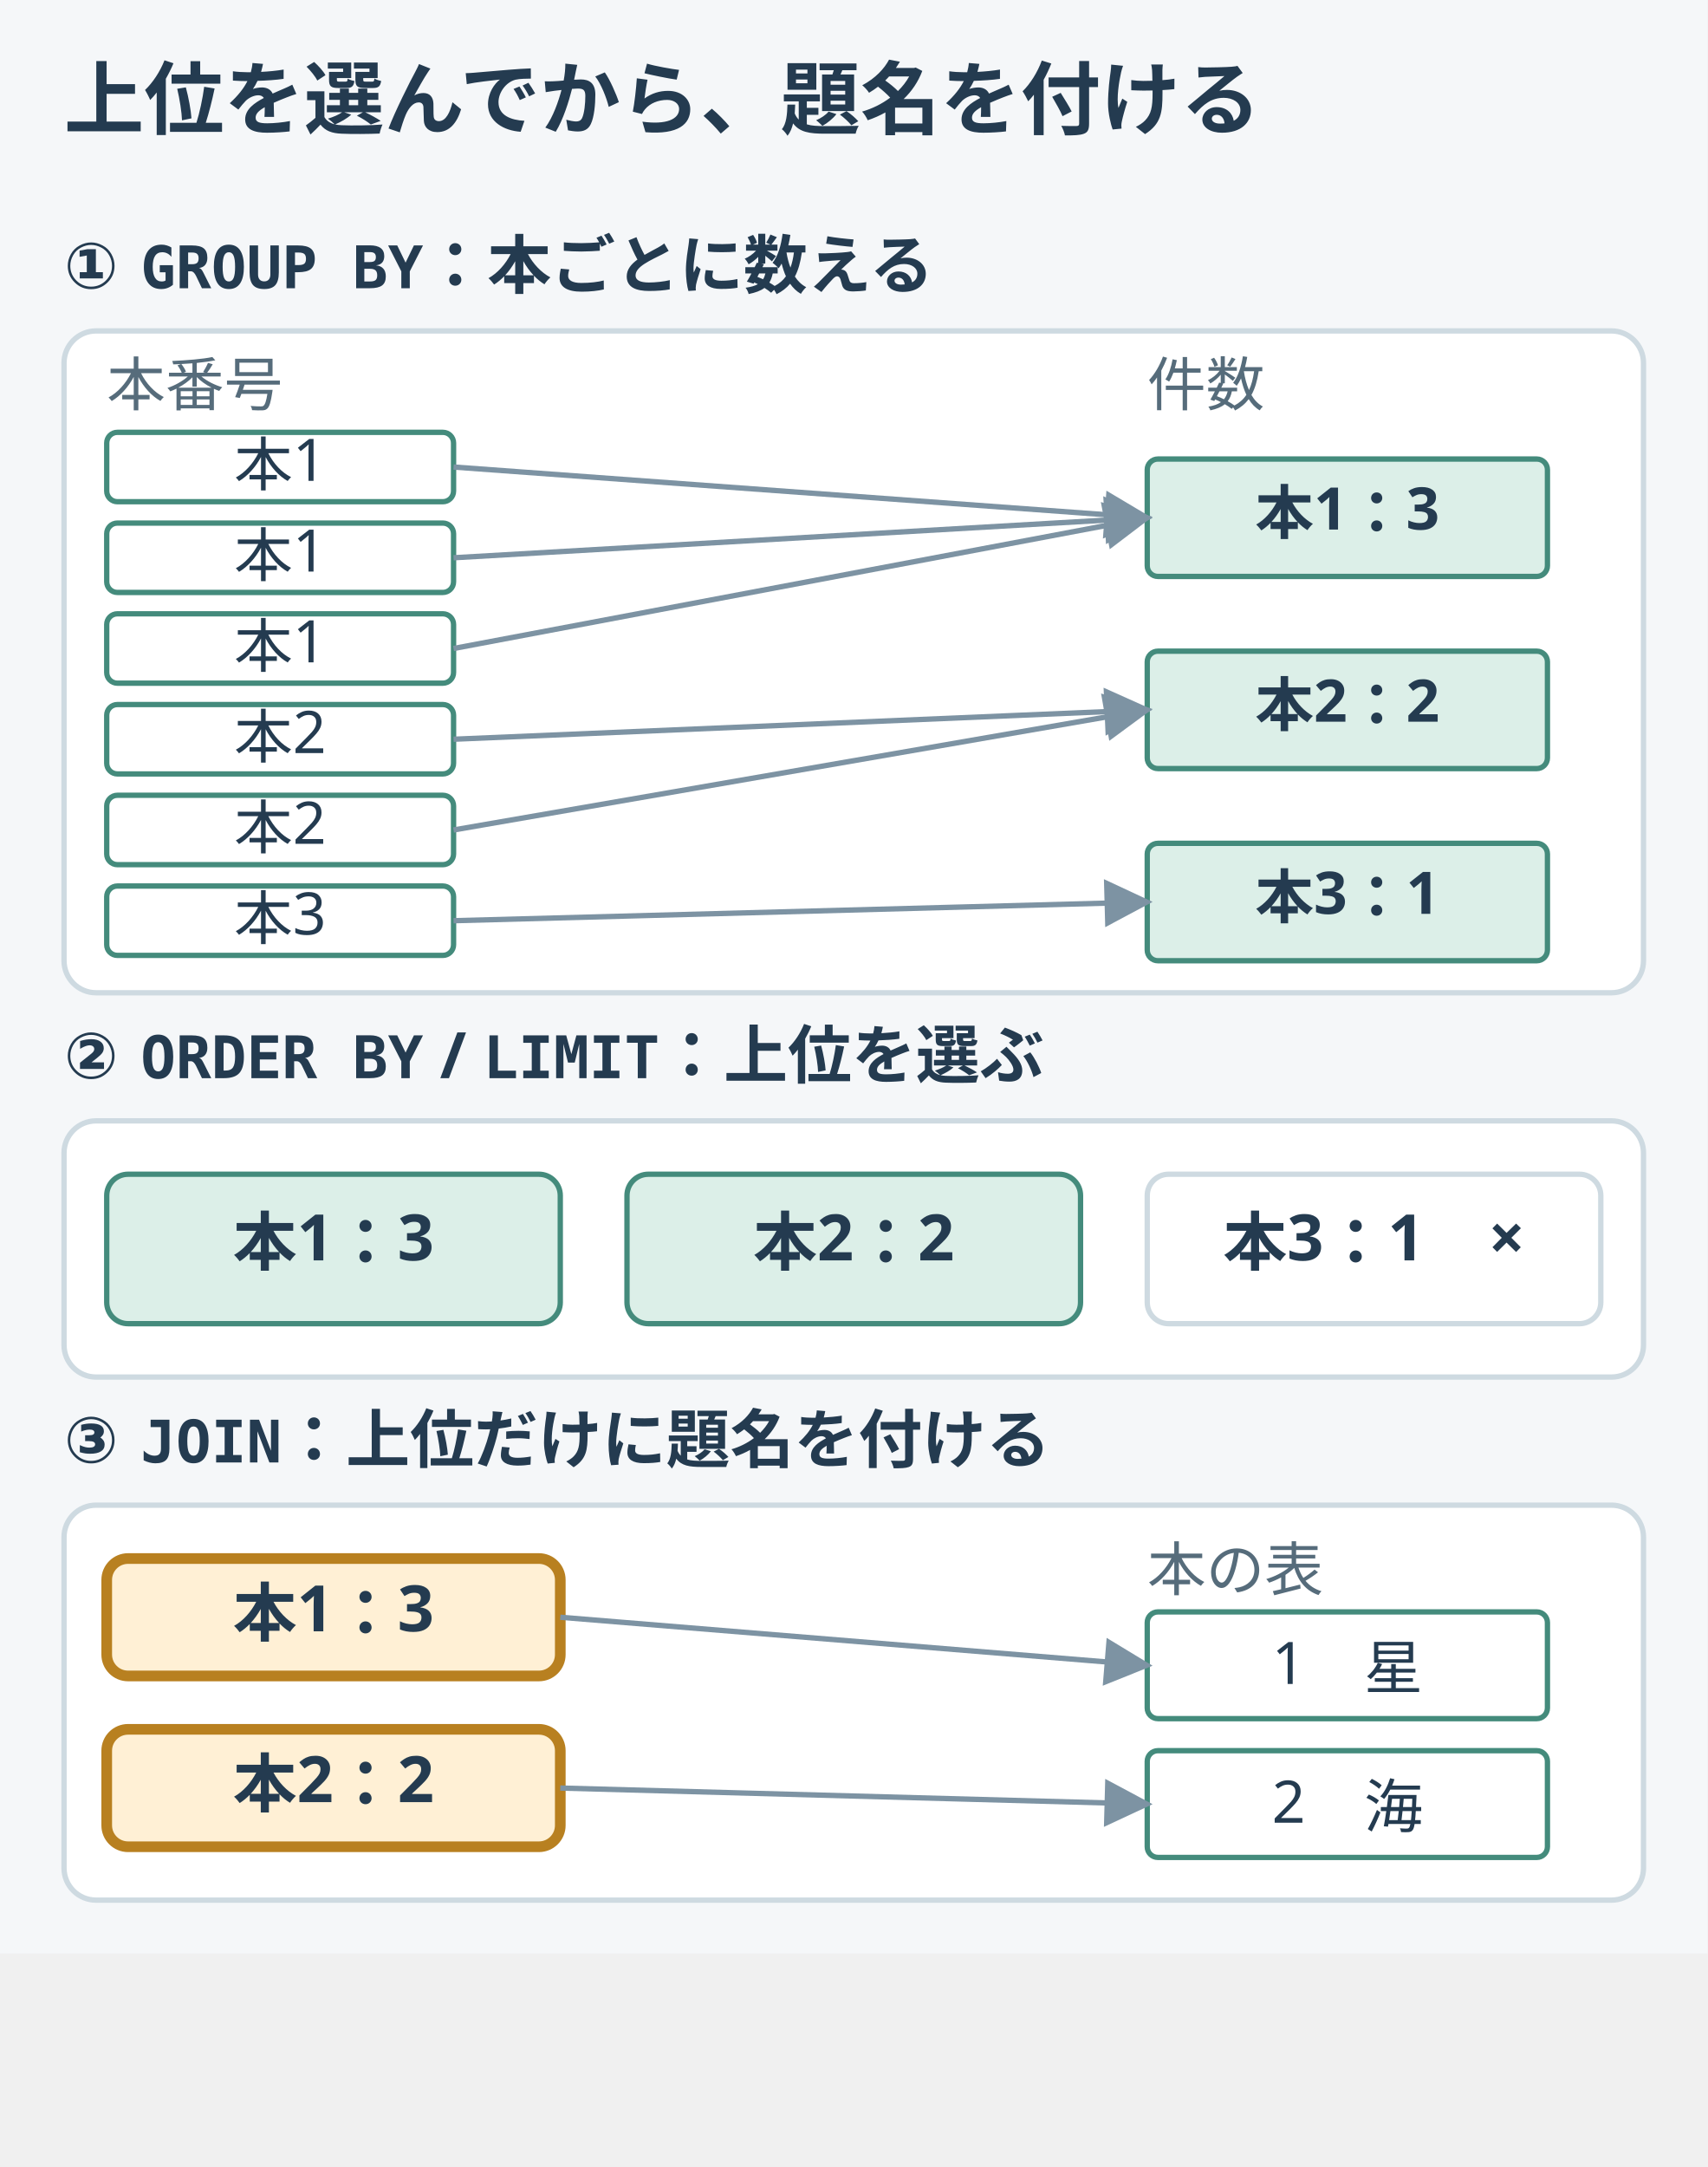
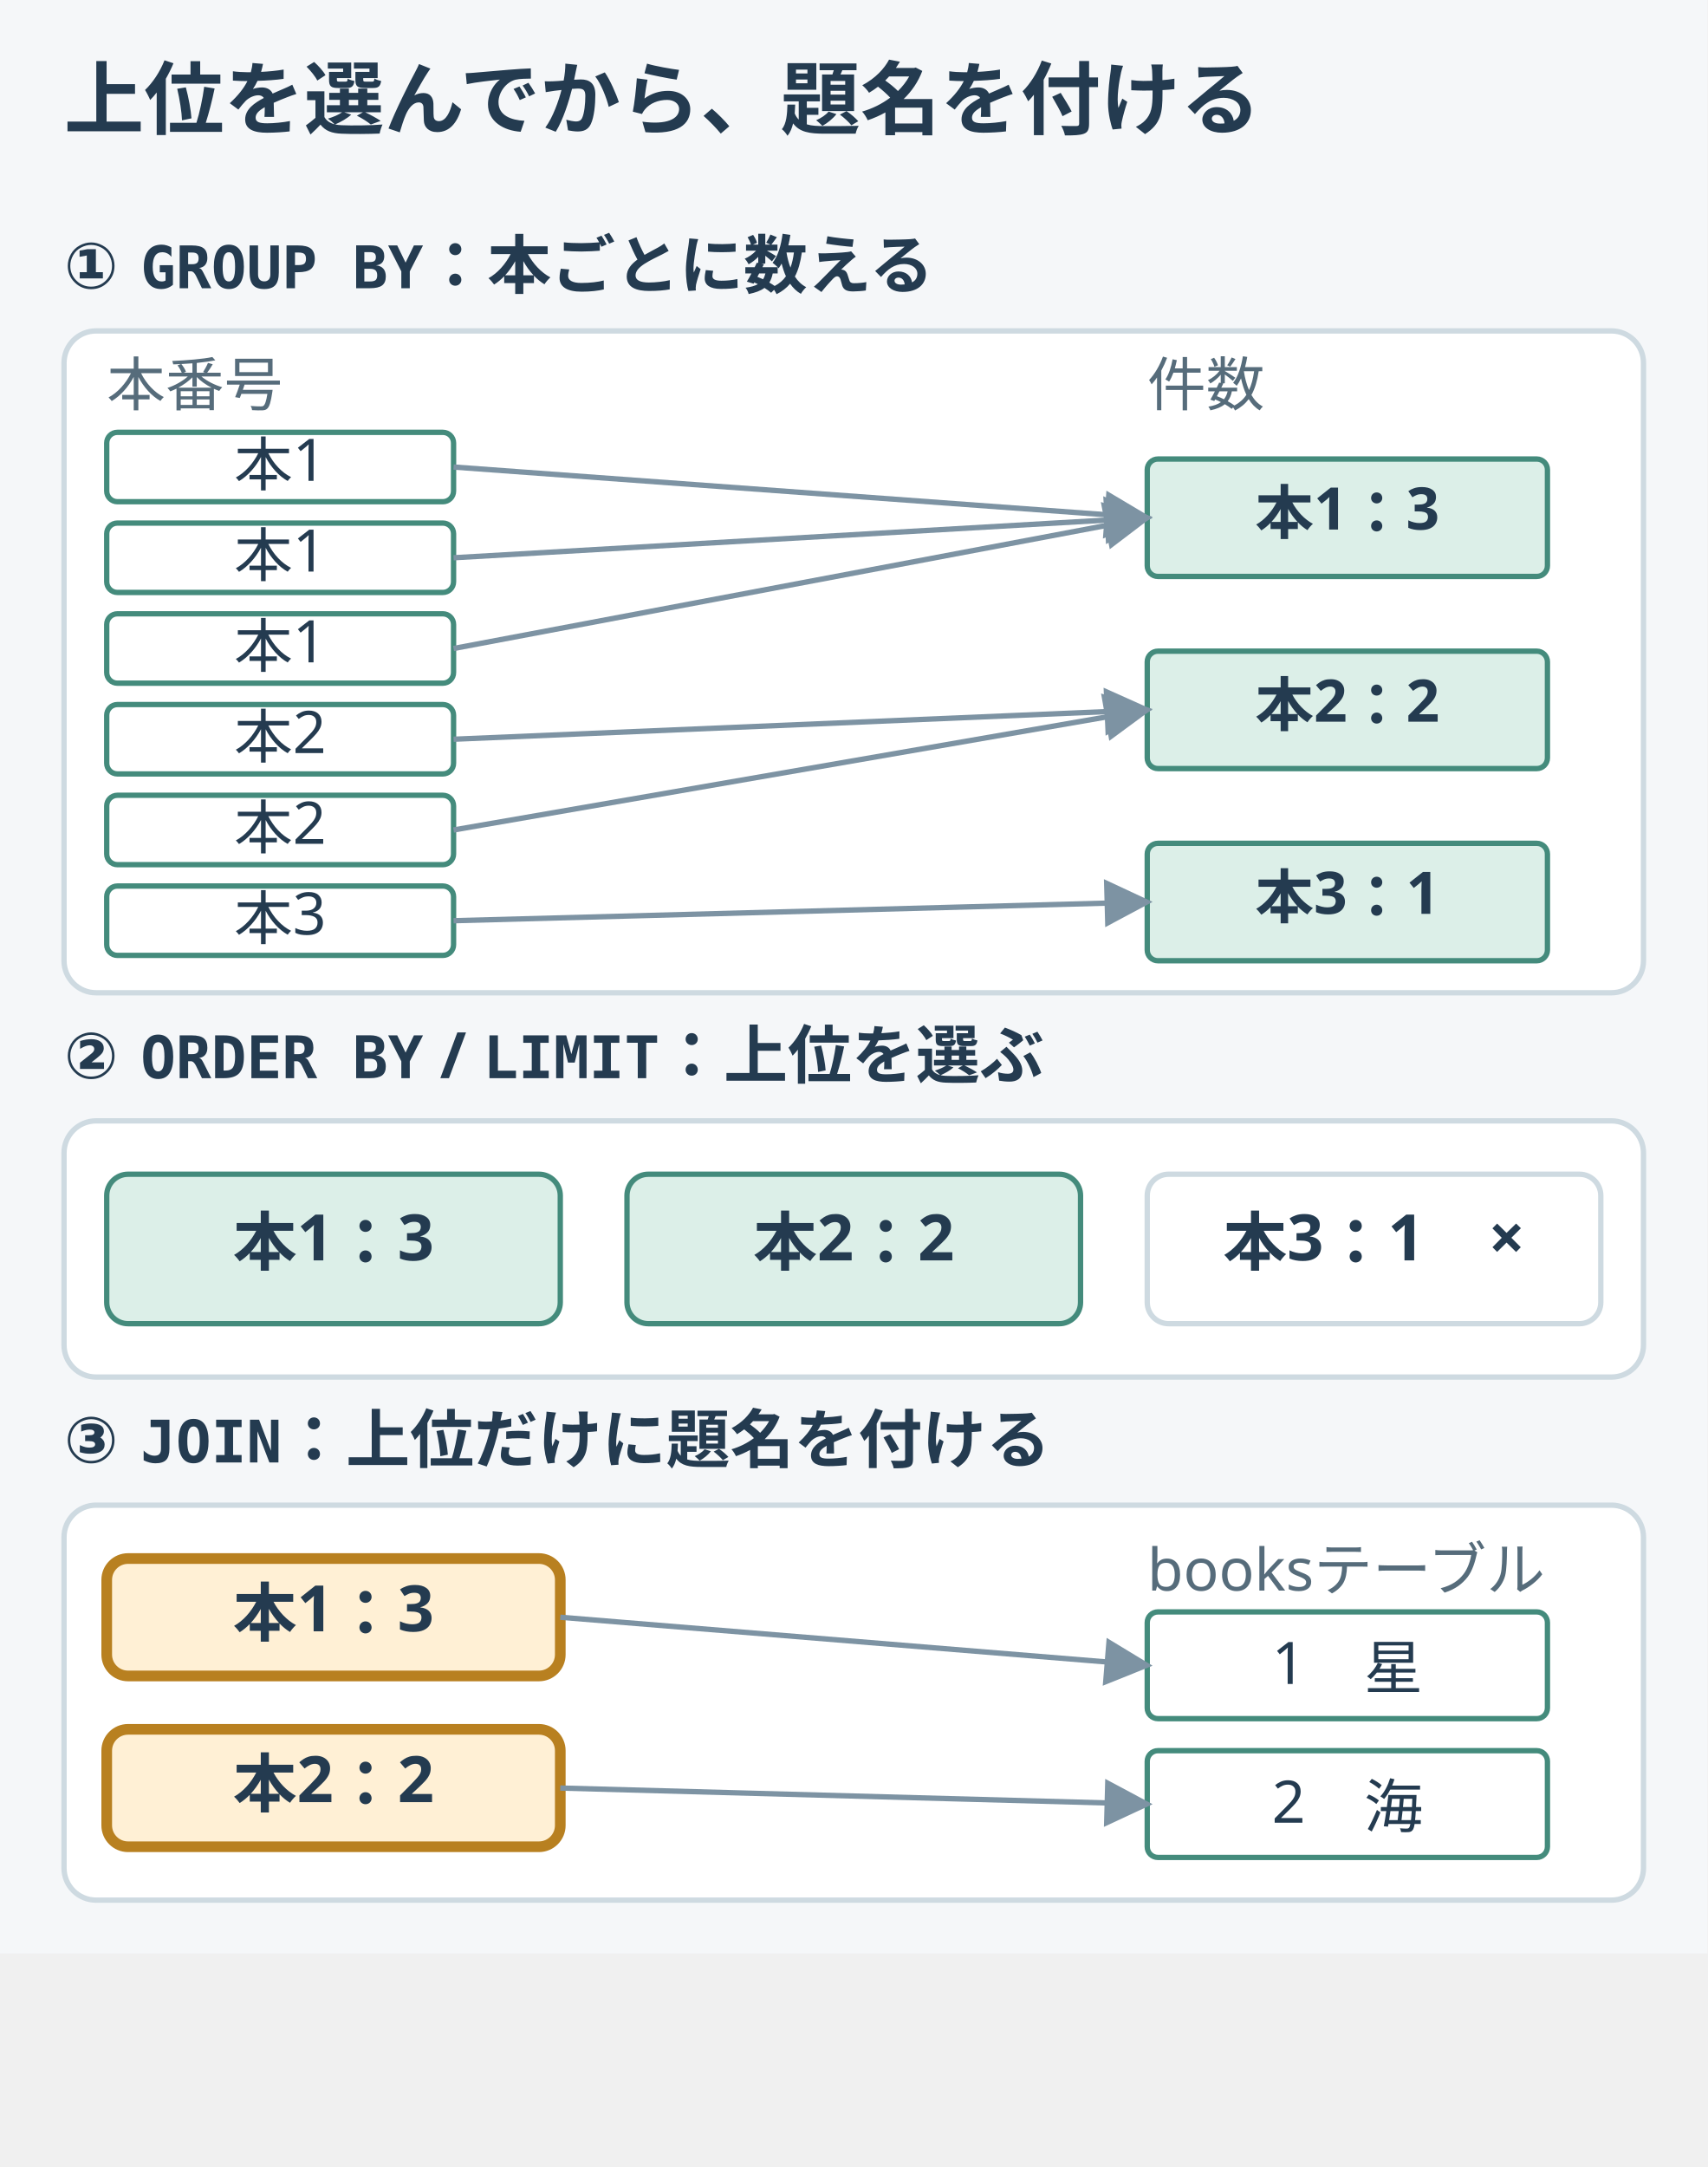
<svg xmlns="http://www.w3.org/2000/svg" width="640" height="812" viewBox="0 0 640 812" role="img" aria-labelledby="title">
  <defs>
    <marker id="flow" markerWidth="10" markerHeight="10" refX="9" refY="5" orient="auto">
      <path d="M0 0L10 5L0 10z" fill="#277b74" />
    </marker>
    <marker id="req" markerWidth="10" markerHeight="10" refX="9" refY="5" orient="auto">
      <path d="M0 0L10 5L0 10" fill="none" stroke="#945e11" stroke-width="2" />
    </marker>
    <marker id="ref" markerWidth="9" markerHeight="9" refX="8" refY="4.5" orient="auto">
      <path d="M0 0L9 4.5L0 9z" fill="#7d93a3" />
    </marker>
  </defs>
  <style>
text{font-family:"Hiragino Sans","Noto Sans JP",sans-serif;font-size:24px;fill:#243b50}
.h{font-size:30px;font-weight:700}.b{font-weight:700}.s{font-size:22px}.m{font-size:22px;fill:#566c7b}
.mono{font-family:ui-monospace,Menlo,monospace;font-size:22px}.tag{font-size:22px;font-weight:700;fill:#fff}
.teal{fill:#176e65}.brown{fill:#945e11}.real{fill:#176e65}
.panel{fill:#fff;stroke:#cedae1;stroke-width:2}.node{fill:#ecf2f8;stroke:#56738a;stroke-width:2}
.row{fill:#fff;stroke:#448b7c;stroke-width:2}.match{fill:#fff;stroke:#176e65;stroke-width:4}
.page{fill:#f7fbf9;stroke:#6d9f94;stroke-width:2}.ipage{fill:#f4f6f8;stroke:#6b7f8e;stroke-width:2}
.band{fill:#d5dde3;stroke:#92a7b5;stroke-width:2}.skip{fill:none;stroke:#b5c2cc;stroke-width:2;stroke-dasharray:6 5}
.hot{fill:#fff0d5;stroke:#b88020;stroke-width:4}.ghost{fill:#f5f7f9;stroke:#b5c2cc;stroke-width:2;stroke-dasharray:6 5}
.flow{fill:none;stroke:#277b74;stroke-width:3;marker-end:url(#flow)}.req{fill:none;stroke:#945e11;stroke-width:3;stroke-dasharray:8 6;marker-end:url(#req)}
.ref{fill:none;stroke:#7d93a3;stroke-width:2;marker-end:url(#ref)}.step{fill:#fff;stroke:#243b50;stroke-width:2.5}
.spine{fill:#e9f3f4;stroke:#243b50;stroke-width:1.5}
.work{fill:#fff;stroke:#56738a;stroke-width:2;stroke-dasharray:8 5}.val{fill:#dcefe8;stroke:#448b7c;stroke-width:2}.buffer{fill:#eaf6f1;stroke:#6d9f94;stroke-width:2}
.route{fill:#f4f6f8;stroke:#243b50;stroke-width:3}.leader{fill:none;stroke:#56738a;stroke-width:2}
.storage{fill:#ece7f5;stroke:#735f9f;stroke-width:2}.file{fill:#fff;stroke:#735f9f;stroke-width:2}
  .cmp{fill:#dfe5ea}
.swap{fill:#dcefe8;stroke:#243b50;stroke-width:4}
.big{font-size:56px;font-weight:700}
  </style>
  <rect width="640" height="732" fill="#f5f7f9" />
  <text x="24" y="48" class="h">上位を選んでから、題名を付ける</text>
  <g id="group-by">
    <text x="24" y="108" class="b">① <tspan class="mono">GROUP BY</tspan>：本ごとに数える</text>
    <rect x="24" y="124" width="592" height="248" rx="12" class="panel" />
    <text x="40" y="152" class="s m">本番号</text>
    <text x="430" y="152" class="s m">件数</text>
    <rect x="40" y="162" width="130" height="26" rx="4" class="row" />
    <text x="105" y="182" text-anchor="middle" class="s">本1</text>
    <rect x="40" y="196" width="130" height="26" rx="4" class="row" />
    <text x="105" y="216" text-anchor="middle" class="s">本1</text>
    <rect x="40" y="230" width="130" height="26" rx="4" class="row" />
    <text x="105" y="250" text-anchor="middle" class="s">本1</text>
    <rect x="40" y="264" width="130" height="26" rx="4" class="row" />
    <text x="105" y="284" text-anchor="middle" class="s">本2</text>
    <rect x="40" y="298" width="130" height="26" rx="4" class="row" />
    <text x="105" y="318" text-anchor="middle" class="s">本2</text>
    <rect x="40" y="332" width="130" height="26" rx="4" class="row" />
    <text x="105" y="352" text-anchor="middle" class="s">本3</text>
    <rect x="430" y="172" width="150" height="44" rx="4" class="val" />
    <text x="505" y="200" text-anchor="middle" class="s b">本1：3</text>
    <rect x="430" y="244" width="150" height="44" rx="4" class="val" />
    <text x="505" y="272" text-anchor="middle" class="s b">本2：2</text>
    <rect x="430" y="316" width="150" height="44" rx="4" class="val" />
    <text x="505" y="344" text-anchor="middle" class="s b">本3：1</text>
    <path d="M170 175 L430 194" class="ref" />
    <path d="M170 209 L430 194" class="ref" />
    <path d="M170 243 L430 194" class="ref" />
    <path d="M170 277 L430 266" class="ref" />
    <path d="M170 311 L430 266" class="ref" />
    <path d="M170 345 L430 338" class="ref" />
  </g>
  <g id="order-limit">
    <text x="24" y="404" class="b">② <tspan class="mono">ORDER BY</tspan> / <tspan class="mono">LIMIT</tspan>：上位を選ぶ</text>
    <rect x="24" y="420" width="592" height="96" rx="12" class="panel" />
    <rect x="40" y="440" width="170" height="56" rx="8" class="val" />
    <text x="125" y="474" text-anchor="middle" class="b">本1：3</text>
    <rect x="235" y="440" width="170" height="56" rx="8" class="val" />
    <text x="320" y="474" text-anchor="middle" class="b">本2：2</text>
    <rect x="430" y="440" width="170" height="56" rx="8" class="panel" />
    <text x="515" y="474" text-anchor="middle" class="b">本3：1　×</text>
  </g>
  <g id="join">
    <text x="24" y="548" class="b">③ <tspan class="mono">JOIN</tspan>：上位だけに題名を付ける</text>
    <rect x="24" y="564" width="592" height="148" rx="12" class="panel" />
    <rect x="40" y="584" width="170" height="44" rx="8" class="hot" />
    <text x="125" y="613" text-anchor="middle" class="b">本1：3</text>
    <rect x="40" y="648" width="170" height="44" rx="8" class="hot" />
    <text x="125" y="677" text-anchor="middle" class="b">本2：2</text>
-     <text x="430" y="596" class="s m">本の表</text>
+     <text x="430" y="596" class="s m">booksテーブル</text>
    <rect x="430" y="604" width="150" height="40" rx="4" class="row" />
    <text x="505" y="631" text-anchor="middle" class="s">1　星</text>
    <rect x="430" y="656" width="150" height="40" rx="4" class="row" />
    <text x="505" y="683" text-anchor="middle" class="s">2　海</text>
    <path d="M210 606 L430 624" class="ref" />
    <path d="M210 670 L430 676" class="ref" />
  </g>
</svg>
